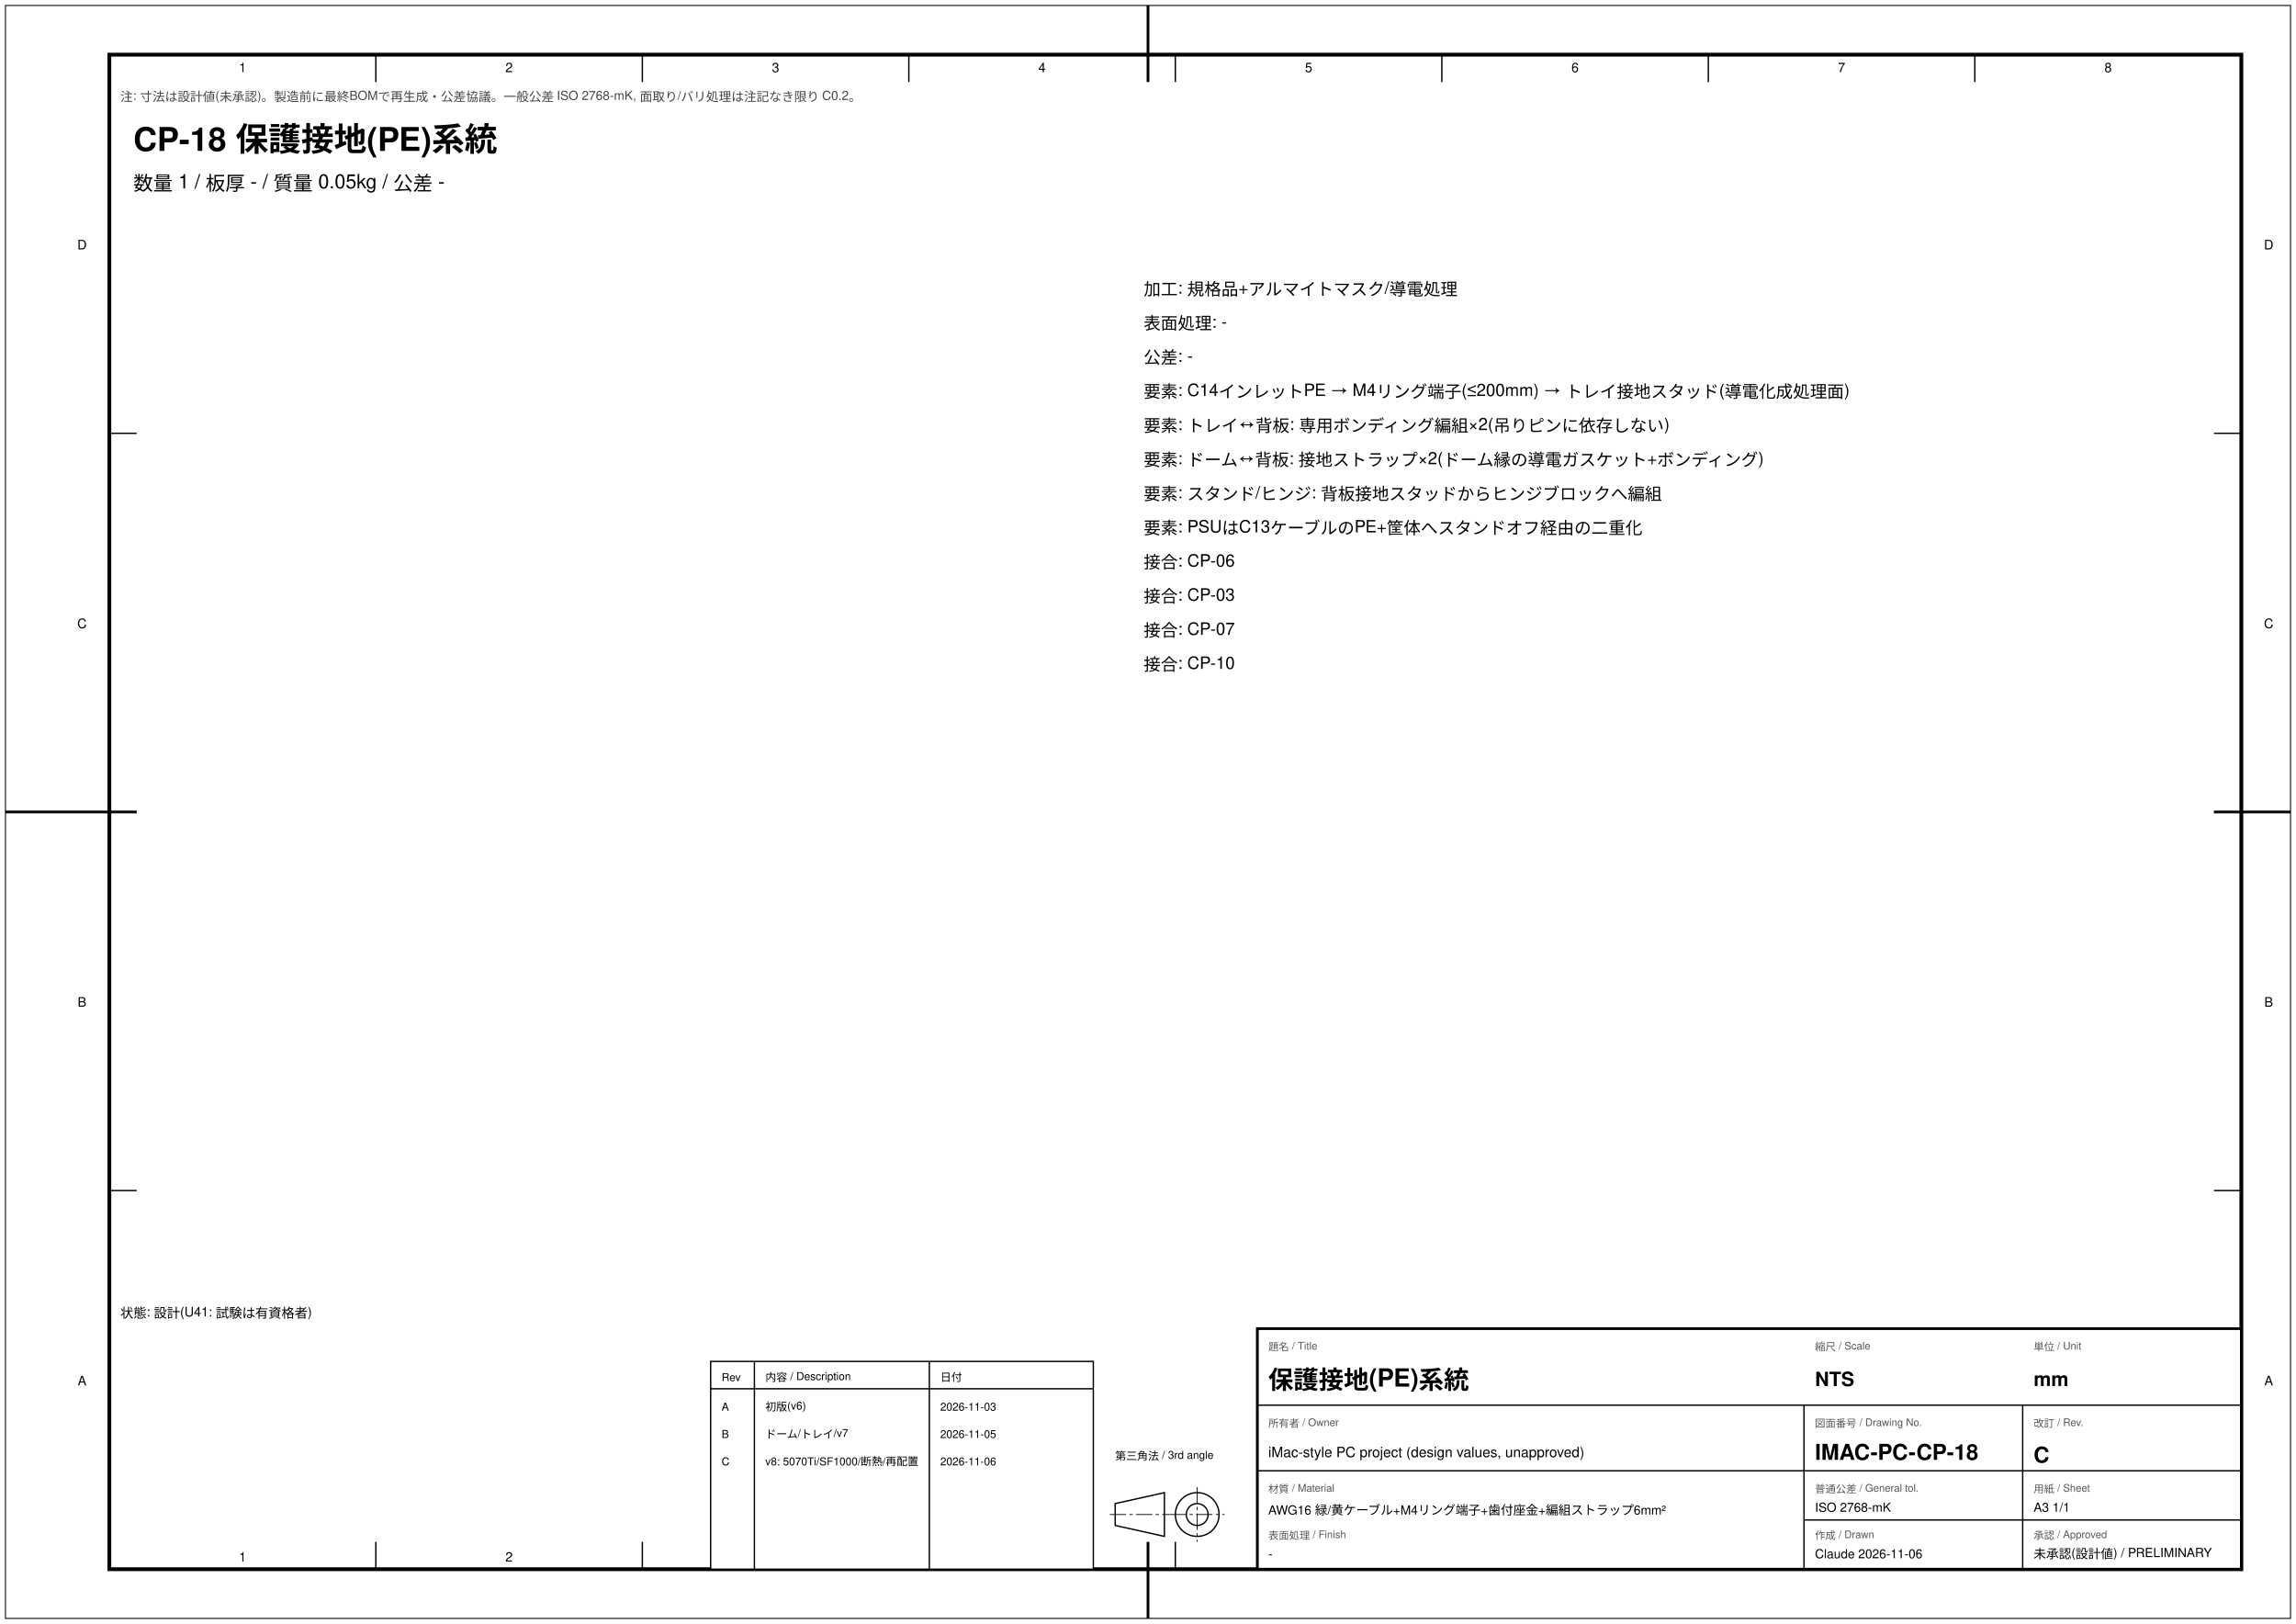
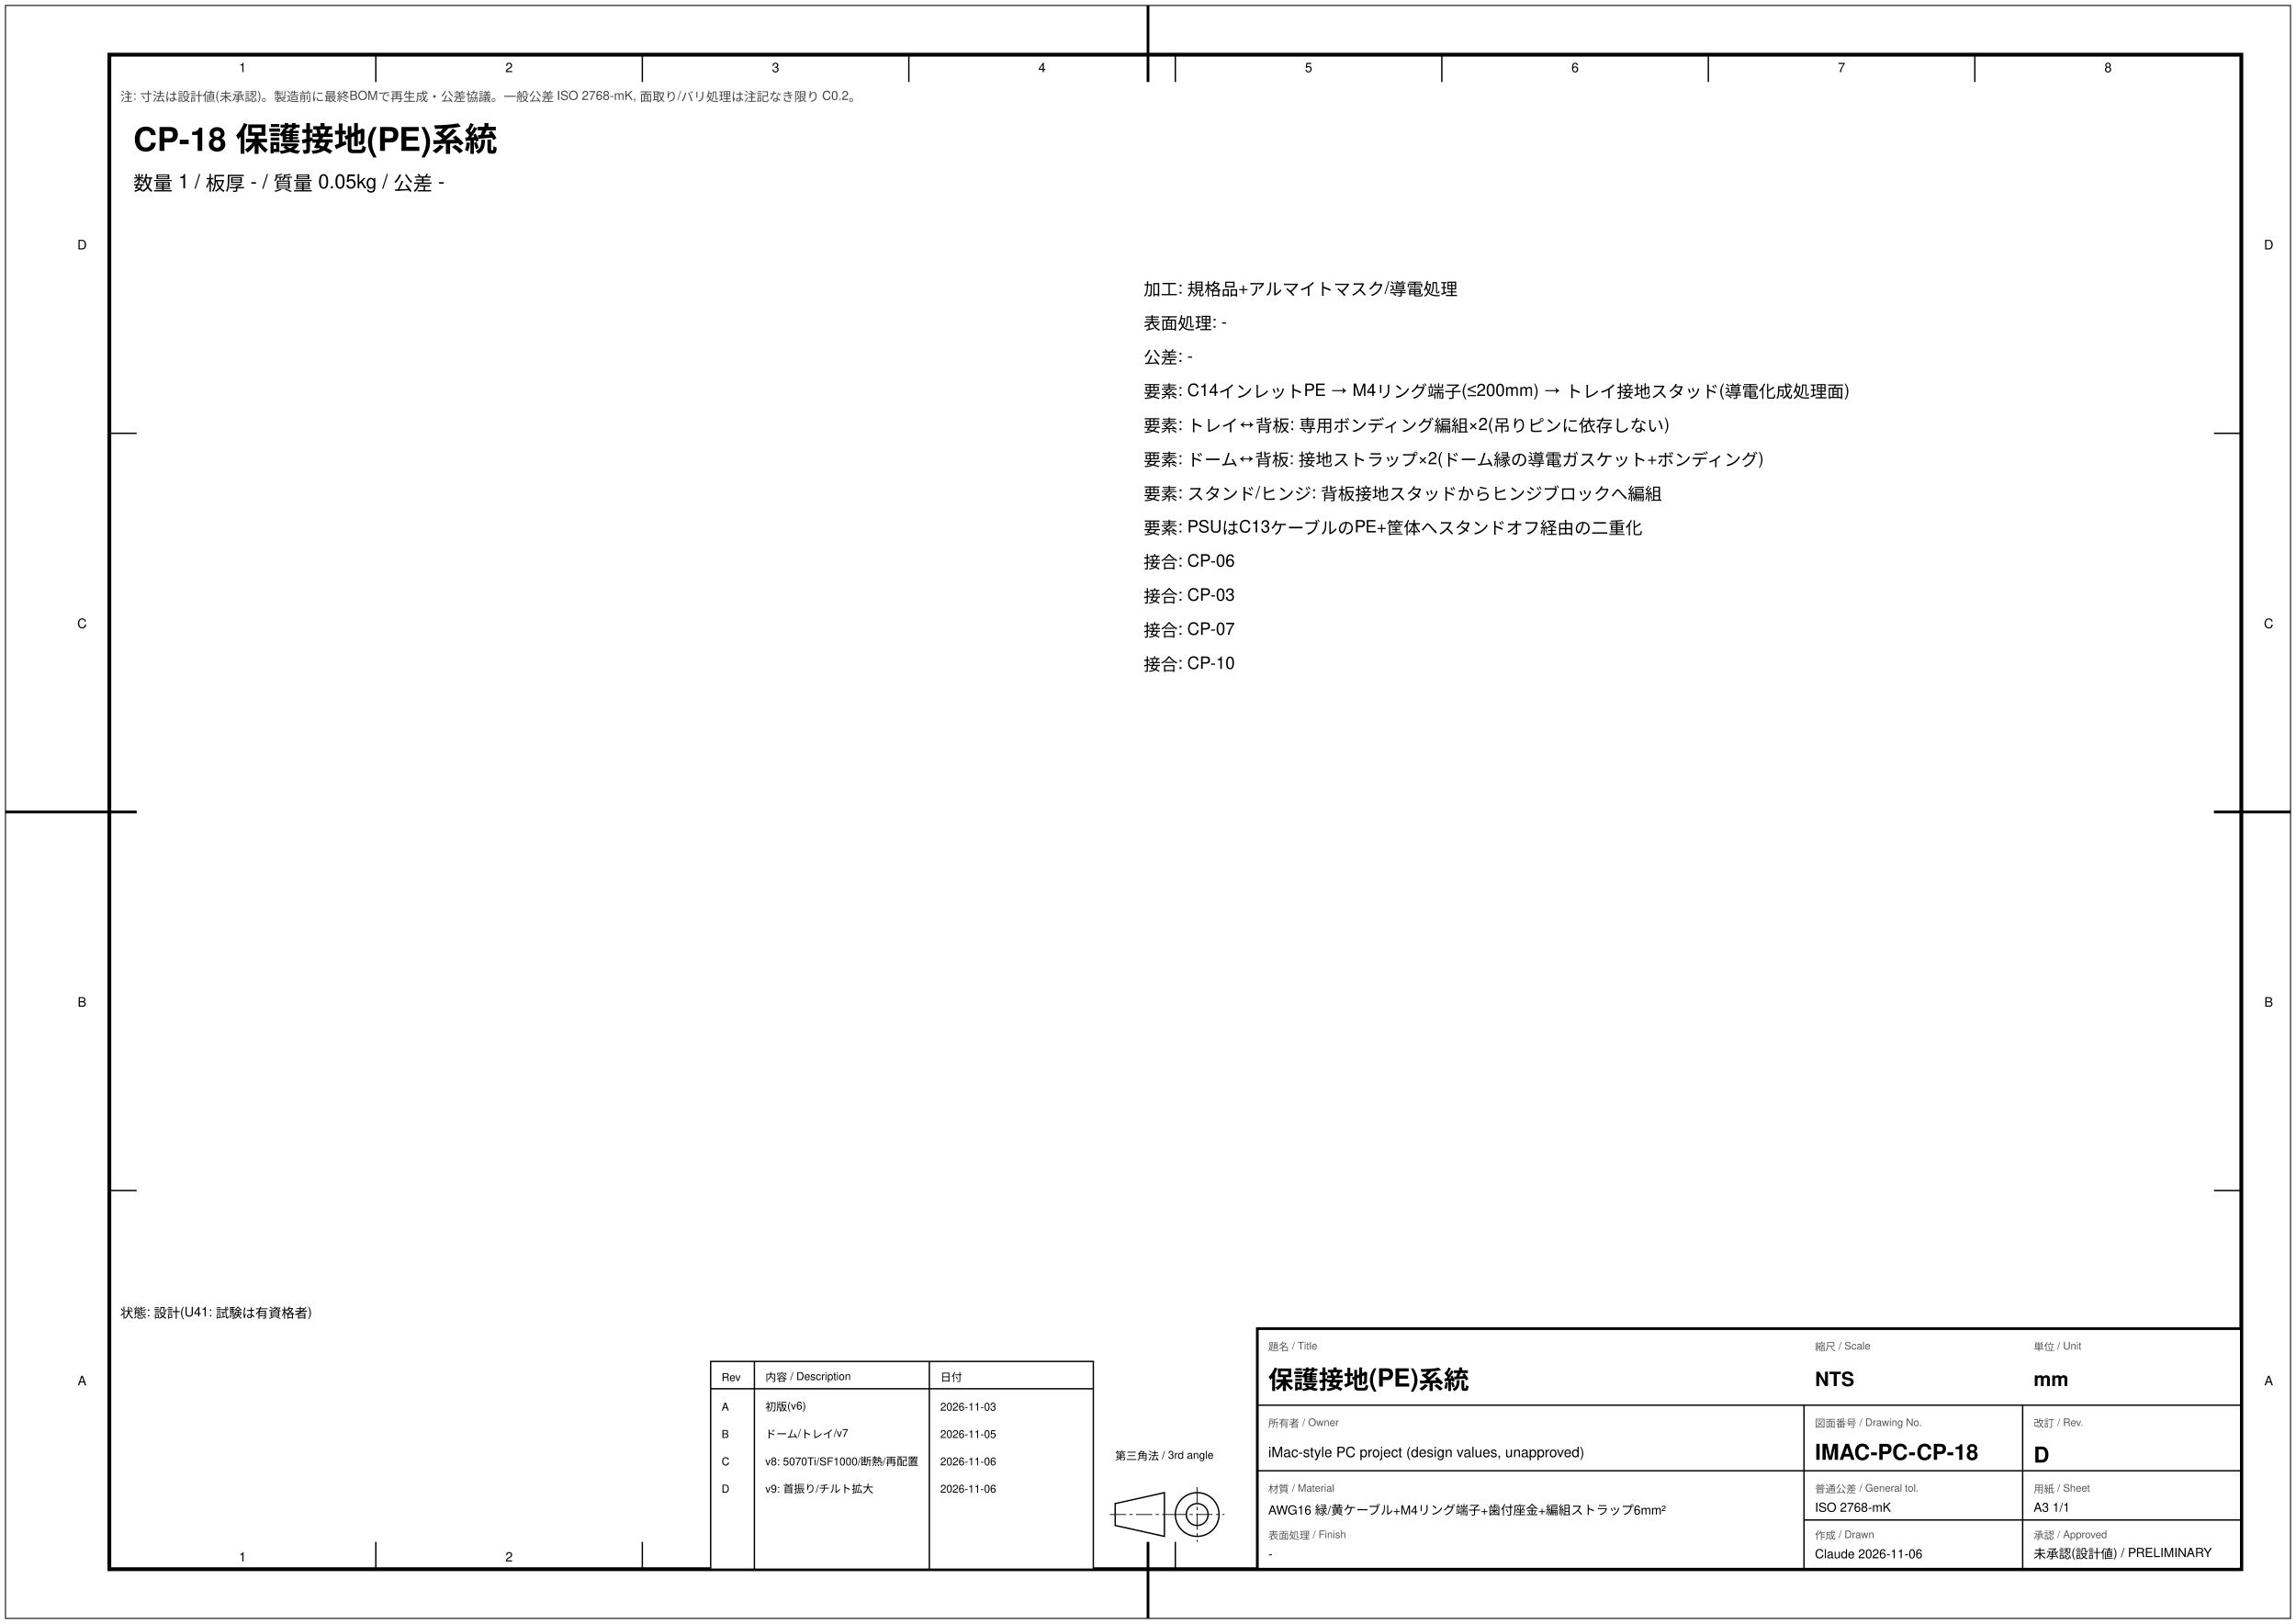
<svg xmlns="http://www.w3.org/2000/svg" viewBox="0 0 420 297" font-family="Helvetica,Arial,sans-serif">
  <defs>
    <marker id="a" markerWidth="5" markerHeight="5" refX="2.5" refY="2.5" orient="auto-start-reverse">
      <path d="M0,0 L5,2.5 L0,5 z" fill="#06c" />
    </marker>
  </defs>
  <rect width="100%" height="100%" fill="#fff" />
  <rect x="1" y="1" width="418" height="295" fill="none" stroke="#000" stroke-width=".18" />
  <rect x="20" y="10" width="390" height="277" fill="none" stroke="#000" stroke-width=".7" />
  <line x1="68.75" y1="10" x2="68.75" y2="15" stroke="#000" stroke-width="0.25" />
  <line x1="68.75" y1="287" x2="68.75" y2="282" stroke="#000" stroke-width="0.25" />
  <text x="44.38" y="13.20" font-size="2.4" text-anchor="middle" font-weight="normal" fill="#000">1</text>
  <text x="44.38" y="285.60" font-size="2.4" text-anchor="middle" font-weight="normal" fill="#000">1</text>
  <line x1="117.5" y1="10" x2="117.5" y2="15" stroke="#000" stroke-width="0.25" />
  <line x1="117.5" y1="287" x2="117.5" y2="282" stroke="#000" stroke-width="0.25" />
  <text x="93.12" y="13.20" font-size="2.4" text-anchor="middle" font-weight="normal" fill="#000">2</text>
  <text x="93.12" y="285.60" font-size="2.4" text-anchor="middle" font-weight="normal" fill="#000">2</text>
  <line x1="166.25" y1="10" x2="166.25" y2="15" stroke="#000" stroke-width="0.25" />
  <line x1="166.25" y1="287" x2="166.25" y2="282" stroke="#000" stroke-width="0.25" />
  <text x="141.88" y="13.20" font-size="2.4" text-anchor="middle" font-weight="normal" fill="#000">3</text>
  <text x="141.88" y="285.60" font-size="2.4" text-anchor="middle" font-weight="normal" fill="#000">3</text>
  <line x1="215.0" y1="10" x2="215.0" y2="15" stroke="#000" stroke-width="0.25" />
  <line x1="215.0" y1="287" x2="215.0" y2="282" stroke="#000" stroke-width="0.25" />
  <text x="190.62" y="13.20" font-size="2.4" text-anchor="middle" font-weight="normal" fill="#000">4</text>
  <text x="190.62" y="285.60" font-size="2.4" text-anchor="middle" font-weight="normal" fill="#000">4</text>
  <line x1="263.75" y1="10" x2="263.75" y2="15" stroke="#000" stroke-width="0.25" />
  <line x1="263.75" y1="287" x2="263.75" y2="282" stroke="#000" stroke-width="0.25" />
  <text x="239.38" y="13.20" font-size="2.4" text-anchor="middle" font-weight="normal" fill="#000">5</text>
  <text x="239.38" y="285.60" font-size="2.4" text-anchor="middle" font-weight="normal" fill="#000">5</text>
  <line x1="312.5" y1="10" x2="312.5" y2="15" stroke="#000" stroke-width="0.25" />
  <line x1="312.5" y1="287" x2="312.5" y2="282" stroke="#000" stroke-width="0.25" />
  <text x="288.12" y="13.20" font-size="2.4" text-anchor="middle" font-weight="normal" fill="#000">6</text>
  <text x="288.12" y="285.60" font-size="2.4" text-anchor="middle" font-weight="normal" fill="#000">6</text>
  <line x1="361.25" y1="10" x2="361.25" y2="15" stroke="#000" stroke-width="0.25" />
  <line x1="361.25" y1="287" x2="361.25" y2="282" stroke="#000" stroke-width="0.25" />
  <text x="336.88" y="13.20" font-size="2.4" text-anchor="middle" font-weight="normal" fill="#000">7</text>
  <text x="336.88" y="285.60" font-size="2.4" text-anchor="middle" font-weight="normal" fill="#000">7</text>
  <text x="385.62" y="13.20" font-size="2.4" text-anchor="middle" font-weight="normal" fill="#000">8</text>
  <text x="385.62" y="285.60" font-size="2.4" text-anchor="middle" font-weight="normal" fill="#000">8</text>
  <line x1="20" y1="79.25" x2="25" y2="79.25" stroke="#000" stroke-width="0.25" />
  <line x1="410" y1="79.25" x2="405" y2="79.25" stroke="#000" stroke-width="0.25" />
  <line x1="20" y1="148.5" x2="25" y2="148.5" stroke="#000" stroke-width="0.25" />
  <line x1="410" y1="148.5" x2="405" y2="148.5" stroke="#000" stroke-width="0.25" />
  <line x1="20" y1="217.75" x2="25" y2="217.75" stroke="#000" stroke-width="0.25" />
  <line x1="410" y1="217.75" x2="405" y2="217.75" stroke="#000" stroke-width="0.25" />
  <text x="15.00" y="45.62" font-size="2.4" text-anchor="middle" font-weight="normal" fill="#000">D</text>
  <text x="415.00" y="45.62" font-size="2.4" text-anchor="middle" font-weight="normal" fill="#000">D</text>
  <text x="15.00" y="114.88" font-size="2.4" text-anchor="middle" font-weight="normal" fill="#000">C</text>
  <text x="415.00" y="114.88" font-size="2.4" text-anchor="middle" font-weight="normal" fill="#000">C</text>
  <text x="15.00" y="184.12" font-size="2.4" text-anchor="middle" font-weight="normal" fill="#000">B</text>
  <text x="415.00" y="184.12" font-size="2.4" text-anchor="middle" font-weight="normal" fill="#000">B</text>
  <text x="15.00" y="253.38" font-size="2.4" text-anchor="middle" font-weight="normal" fill="#000">A</text>
  <text x="415.00" y="253.38" font-size="2.4" text-anchor="middle" font-weight="normal" fill="#000">A</text>
  <line x1="1" y1="148.5" x2="25" y2="148.5" stroke="#000" stroke-width="0.5" />
  <line x1="405" y1="148.5" x2="419" y2="148.5" stroke="#000" stroke-width="0.5" />
  <line x1="210.0" y1="1" x2="210.0" y2="15" stroke="#000" stroke-width="0.5" />
  <line x1="210.0" y1="282" x2="210.0" y2="296" stroke="#000" stroke-width="0.5" />
  <rect x="230" y="243" width="180" height="44" fill="#fff" stroke="#000" stroke-width=".5" />
  <line x1="230" y1="257" x2="410" y2="257" stroke="#000" stroke-width="0.25" />
  <line x1="230" y1="269" x2="410" y2="269" stroke="#000" stroke-width="0.25" />
  <line x1="330" y1="257" x2="330" y2="287" stroke="#000" stroke-width="0.25" />
  <line x1="370" y1="257" x2="370" y2="287" stroke="#000" stroke-width="0.25" />
  <line x1="330" y1="278" x2="410" y2="278" stroke="#000" stroke-width="0.25" />
  <text x="232.00" y="247.00" font-size="1.9" text-anchor="start" font-weight="normal" fill="#555">題名 / Title</text>
  <text x="232.00" y="254.00" font-size="4.6" text-anchor="start" font-weight="bold" fill="#000">保護接地(PE)系統</text>
  <text x="232.00" y="261.00" font-size="1.9" text-anchor="start" font-weight="normal" fill="#555">所有者 / Owner</text>
  <text x="232.00" y="266.50" font-size="2.6" text-anchor="start" font-weight="normal" fill="#000">iMac-style PC project (design values, unapproved)</text>
  <text x="232.00" y="273.00" font-size="1.9" text-anchor="start" font-weight="normal" fill="#555">材質 / Material</text>
  <text x="232.00" y="277.00" font-size="2.3" text-anchor="start" font-weight="normal" fill="#000">AWG16 緑/黄ケーブル+M4リング端子+歯付座金+編組ストラップ6mm²</text>
  <text x="232.00" y="281.50" font-size="1.9" text-anchor="start" font-weight="normal" fill="#555">表面処理 / Finish</text>
  <text x="232.00" y="285.00" font-size="2.3" text-anchor="start" font-weight="normal" fill="#000">-</text>
  <text x="332.00" y="261.00" font-size="1.9" text-anchor="start" font-weight="normal" fill="#555">図面番号 / Drawing No.</text>
  <text x="332.00" y="267.00" font-size="4.0" text-anchor="start" font-weight="bold" fill="#000">IMAC-PC-CP-18</text>
  <text x="332.00" y="273.00" font-size="1.9" text-anchor="start" font-weight="normal" fill="#555">普通公差 / General tol.</text>
  <text x="332.00" y="276.50" font-size="2.3" text-anchor="start" font-weight="normal" fill="#000">ISO 2768-mK</text>
  <text x="372.00" y="261.00" font-size="1.9" text-anchor="start" font-weight="normal" fill="#555">改訂 / Rev.</text>
-   <text x="372.00" y="267.50" font-size="4.0" text-anchor="start" font-weight="bold" fill="#000">C</text>
+   <text x="372.00" y="267.50" font-size="4.0" text-anchor="start" font-weight="bold" fill="#000">D</text>
  <text x="372.00" y="273.00" font-size="1.9" text-anchor="start" font-weight="normal" fill="#555">用紙 / Sheet</text>
  <text x="372.00" y="276.50" font-size="2.3" text-anchor="start" font-weight="normal" fill="#000">A3  1/1</text>
  <text x="332.00" y="247.00" font-size="1.9" text-anchor="start" font-weight="normal" fill="#555">縮尺 / Scale</text>
  <text x="332.00" y="253.50" font-size="3.6" text-anchor="start" font-weight="bold" fill="#000">NTS</text>
  <text x="372.00" y="247.00" font-size="1.9" text-anchor="start" font-weight="normal" fill="#555">単位 / Unit</text>
  <text x="372.00" y="253.50" font-size="3.6" text-anchor="start" font-weight="bold" fill="#000">mm</text>
  <text x="332.00" y="281.50" font-size="1.9" text-anchor="start" font-weight="normal" fill="#555">作成 / Drawn</text>
  <text x="332.00" y="285.00" font-size="2.3" text-anchor="start" font-weight="normal" fill="#000">Claude 2026-11-06</text>
  <text x="372.00" y="281.50" font-size="1.9" text-anchor="start" font-weight="normal" fill="#555">承認 / Approved</text>
  <text x="372.00" y="285.00" font-size="2.3" text-anchor="start" font-weight="normal" fill="#000">未承認(設計値) / PRELIMINARY</text>
  <g transform="translate(204,273)" stroke="#000" stroke-width=".25" fill="none">
    <path d="M0,2 L9,0 L9,8 L0,6 Z" />
    <line x1="-1" y1="4" x2="10" y2="4" stroke="#000" stroke-width="0.15" stroke-dasharray="3,0.6,0.6,0.6" />
    <circle cx="15" cy="4" r="4" />
    <circle cx="15" cy="4" r="2" />
    <line x1="10" y1="4" x2="20" y2="4" stroke="#000" stroke-width="0.15" stroke-dasharray="3,0.6,0.6,0.6" />
    <line x1="15" y1="-1" x2="15" y2="9" stroke="#000" stroke-width="0.15" stroke-dasharray="3,0.6,0.6,0.6" />
  </g>
  <text x="204.00" y="267.00" font-size="2.0" text-anchor="start" font-weight="normal" fill="#000">第三角法 / 3rd angle</text>
  <rect x="130" y="249" width="70" height="38" fill="#fff" stroke="#000" stroke-width=".25" />
  <line x1="130" y1="254" x2="200" y2="254" stroke="#000" stroke-width="0.25" />
  <line x1="138" y1="249" x2="138" y2="287" stroke="#000" stroke-width="0.25" />
  <line x1="170" y1="249" x2="170" y2="287" stroke="#000" stroke-width="0.25" />
  <text x="132.00" y="252.60" font-size="2.0" text-anchor="start" font-weight="normal" fill="#000">Rev</text>
  <text x="140.00" y="252.60" font-size="2.0" text-anchor="start" font-weight="normal" fill="#000">内容 / Description</text>
  <text x="172.00" y="252.60" font-size="2.0" text-anchor="start" font-weight="normal" fill="#000">日付</text>
  <text x="132.00" y="258.00" font-size="2.0" text-anchor="start" font-weight="normal" fill="#000">A</text>
  <text x="140.00" y="258.00" font-size="2.0" text-anchor="start" font-weight="normal" fill="#000">初版(v6)</text>
  <text x="172.00" y="258.00" font-size="2.0" text-anchor="start" font-weight="normal" fill="#000">2026-11-03</text>
  <text x="132.00" y="263.00" font-size="2.0" text-anchor="start" font-weight="normal" fill="#000">B</text>
  <text x="140.00" y="263.00" font-size="2.0" text-anchor="start" font-weight="normal" fill="#000">ドーム/トレイ/v7</text>
  <text x="172.00" y="263.00" font-size="2.0" text-anchor="start" font-weight="normal" fill="#000">2026-11-05</text>
  <text x="132.00" y="268.00" font-size="2.0" text-anchor="start" font-weight="normal" fill="#000">C</text>
  <text x="140.00" y="268.00" font-size="2.0" text-anchor="start" font-weight="normal" fill="#000">v8: 5070Ti/SF1000/断熱/再配置</text>
  <text x="172.00" y="268.00" font-size="2.0" text-anchor="start" font-weight="normal" fill="#000">2026-11-06</text>
+   <text x="132.00" y="273.00" font-size="2.0" text-anchor="start" font-weight="normal" fill="#000">D</text>
+   <text x="140.00" y="273.00" font-size="2.0" text-anchor="start" font-weight="normal" fill="#000">v9: 首振り/チルト拡大</text>
+   <text x="172.00" y="273.00" font-size="2.0" text-anchor="start" font-weight="normal" fill="#000">2026-11-06</text>
  <text x="22.00" y="241.00" font-size="2.4" text-anchor="start" font-weight="normal" fill="#000">状態: 設計(U41: 試験は有資格者)</text>
  <text x="22.00" y="18.50" font-size="2.3" text-anchor="start" font-weight="normal" fill="#444">注: 寸法は設計値(未承認)。製造前に最終BOMで再生成・公差協議。一般公差 ISO 2768-mK, 面取り/バリ処理は注記なき限り C0.2。</text>
  <g transform="translate(22,18) scale(1.2)">
    <text x="2" y="8" font-size="5" font-weight="bold">CP-18 保護接地(PE)系統</text>
    <text x="2" y="14" font-size="3">数量 1 / 板厚 - / 質量 0.05kg / 公差 -</text>
    <text x="156" y="30" font-size="2.6">加工: 規格品+アルマイトマスク/導電処理</text>
    <text x="156" y="35.2" font-size="2.6">表面処理: -</text>
    <text x="156" y="40.4" font-size="2.6">公差: -</text>
    <text x="156" y="45.6" font-size="2.6">要素: C14インレットPE → M4リング端子(≤200mm) → トレイ接地スタッド(導電化成処理面)</text>
    <text x="156" y="50.8" font-size="2.6">要素: トレイ↔背板: 専用ボンディング編組×2(吊りピンに依存しない)</text>
    <text x="156" y="56" font-size="2.6">要素: ドーム↔背板: 接地ストラップ×2(ドーム縁の導電ガスケット+ボンディング)</text>
    <text x="156" y="61.2" font-size="2.6">要素: スタンド/ヒンジ: 背板接地スタッドからヒンジブロックへ編組</text>
    <text x="156" y="66.4" font-size="2.6">要素: PSUはC13ケーブルのPE+筐体へスタンドオフ経由の二重化</text>
    <text x="156" y="71.6" font-size="2.6">接合: CP-06</text>
    <text x="156" y="76.8" font-size="2.6">接合: CP-03</text>
    <text x="156" y="82" font-size="2.6">接合: CP-07</text>
    <text x="156" y="87.2" font-size="2.6">接合: CP-10</text>
  </g>
</svg>
